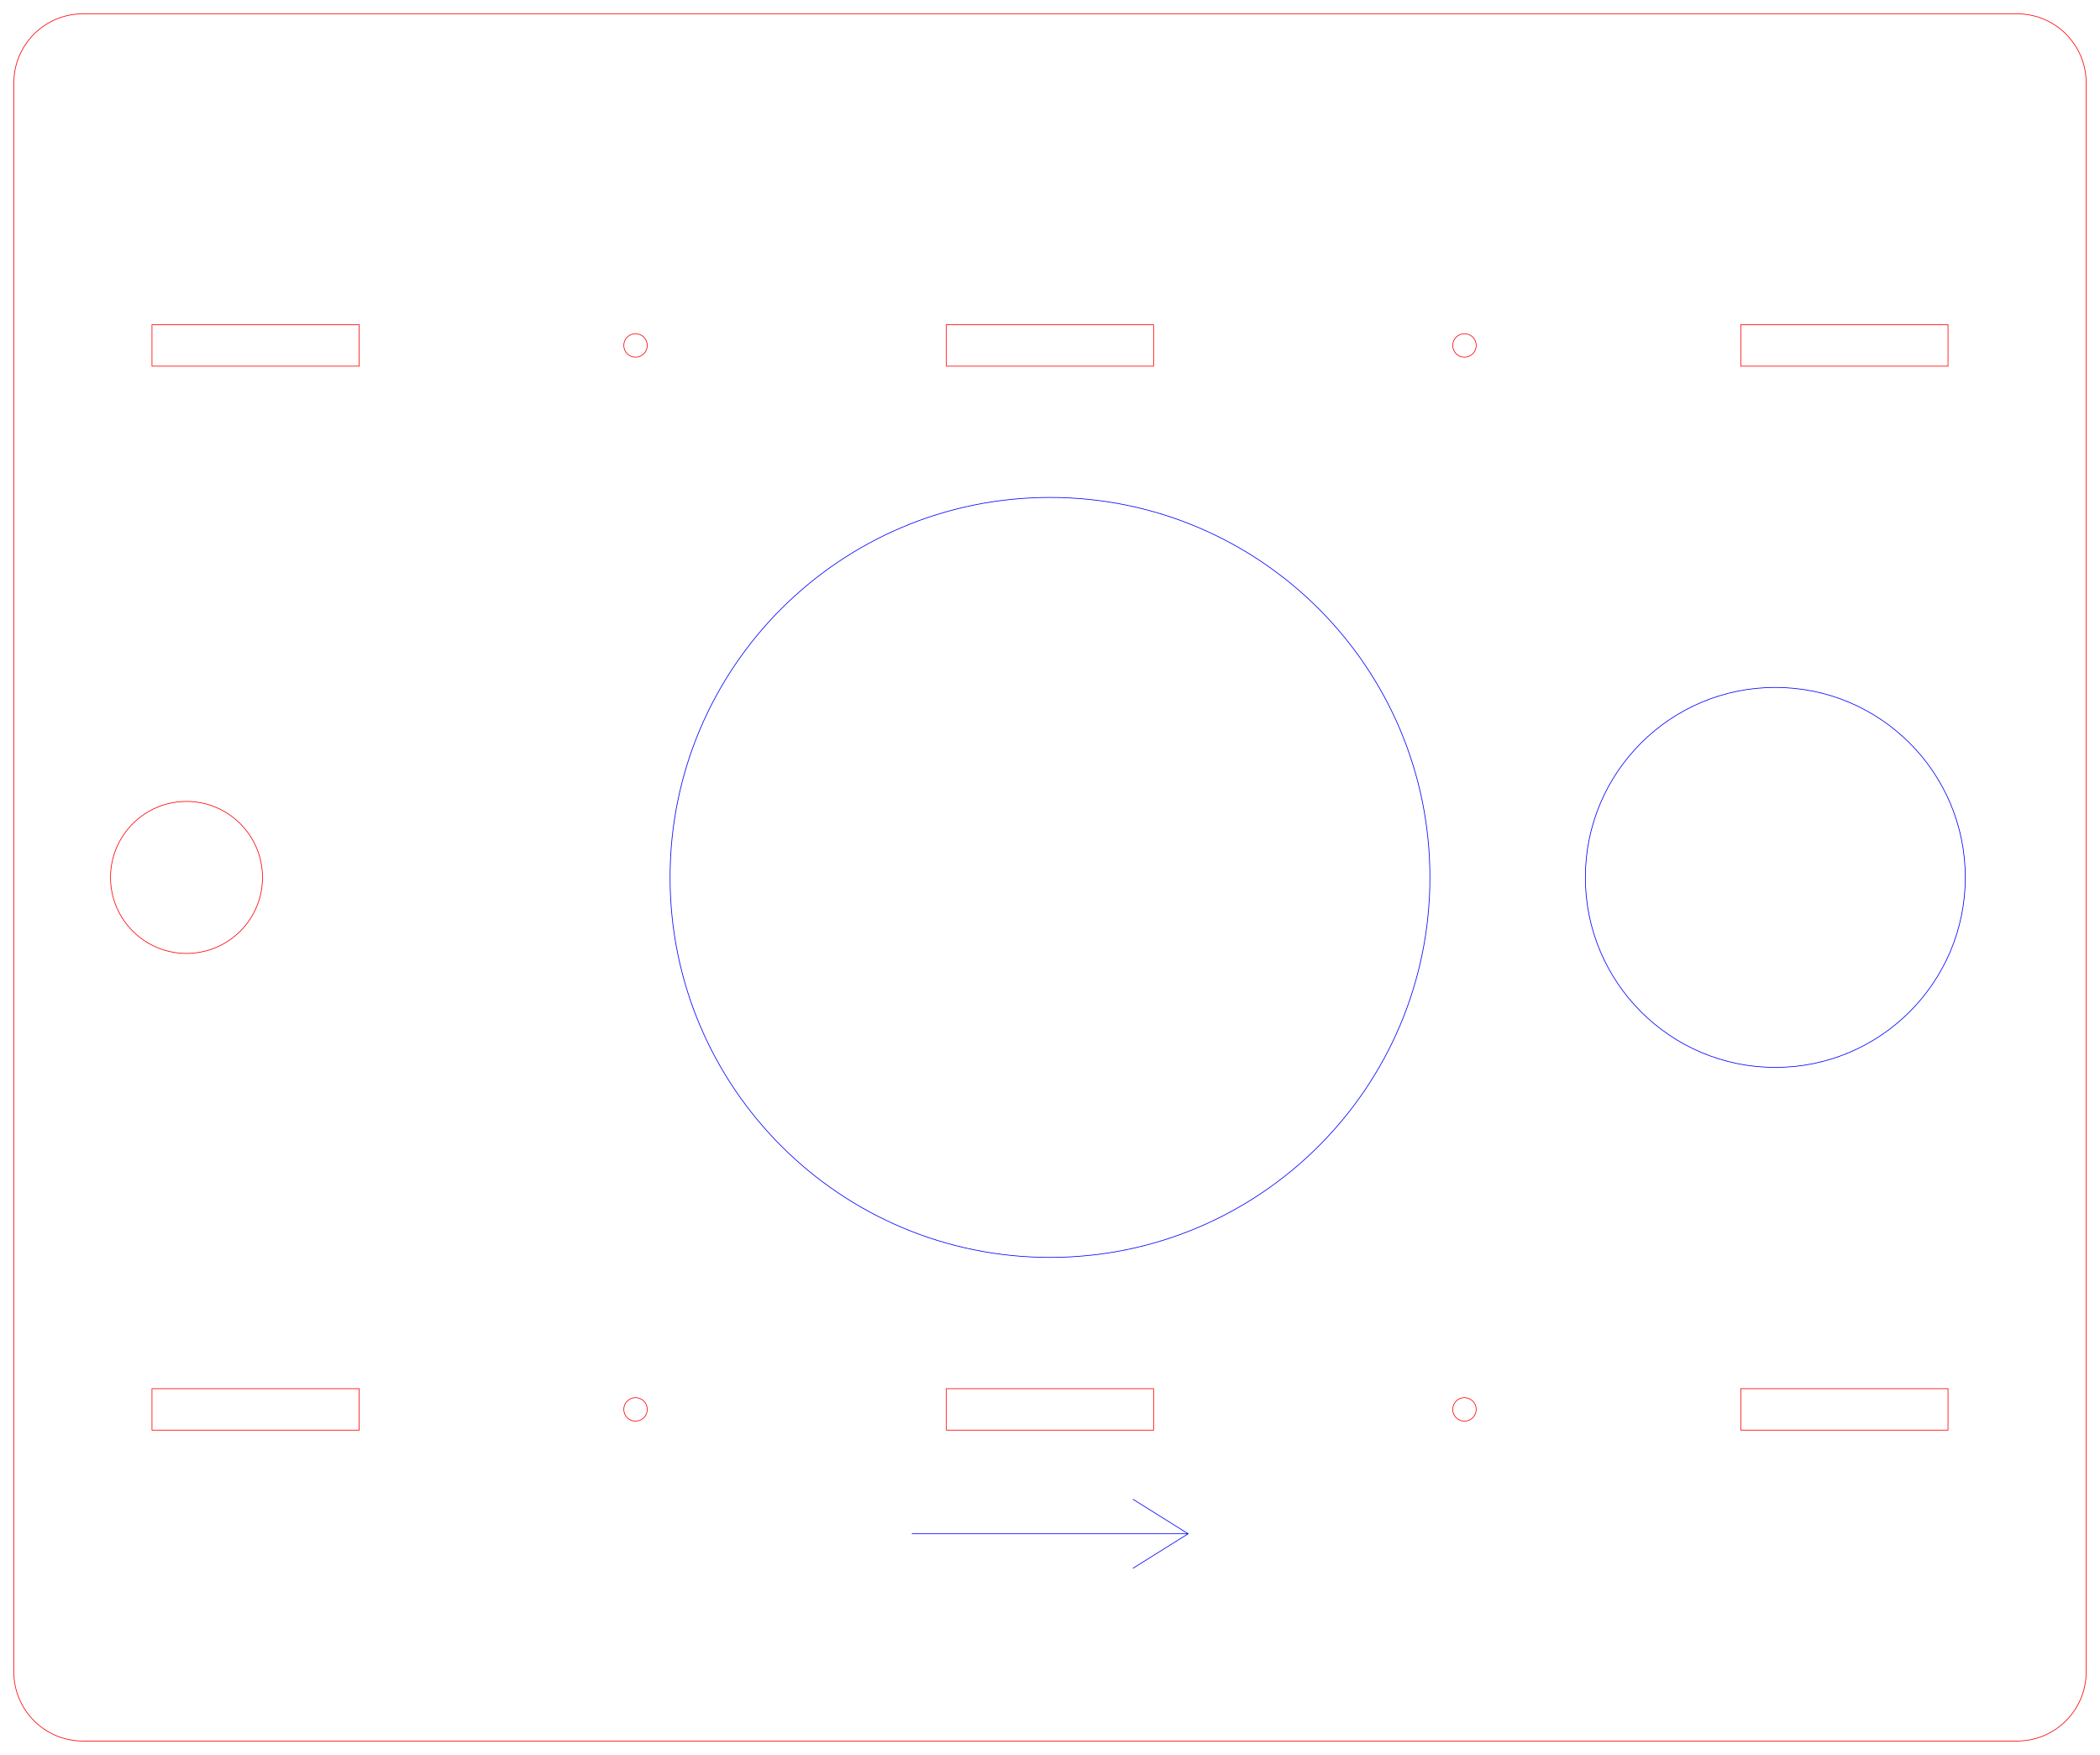
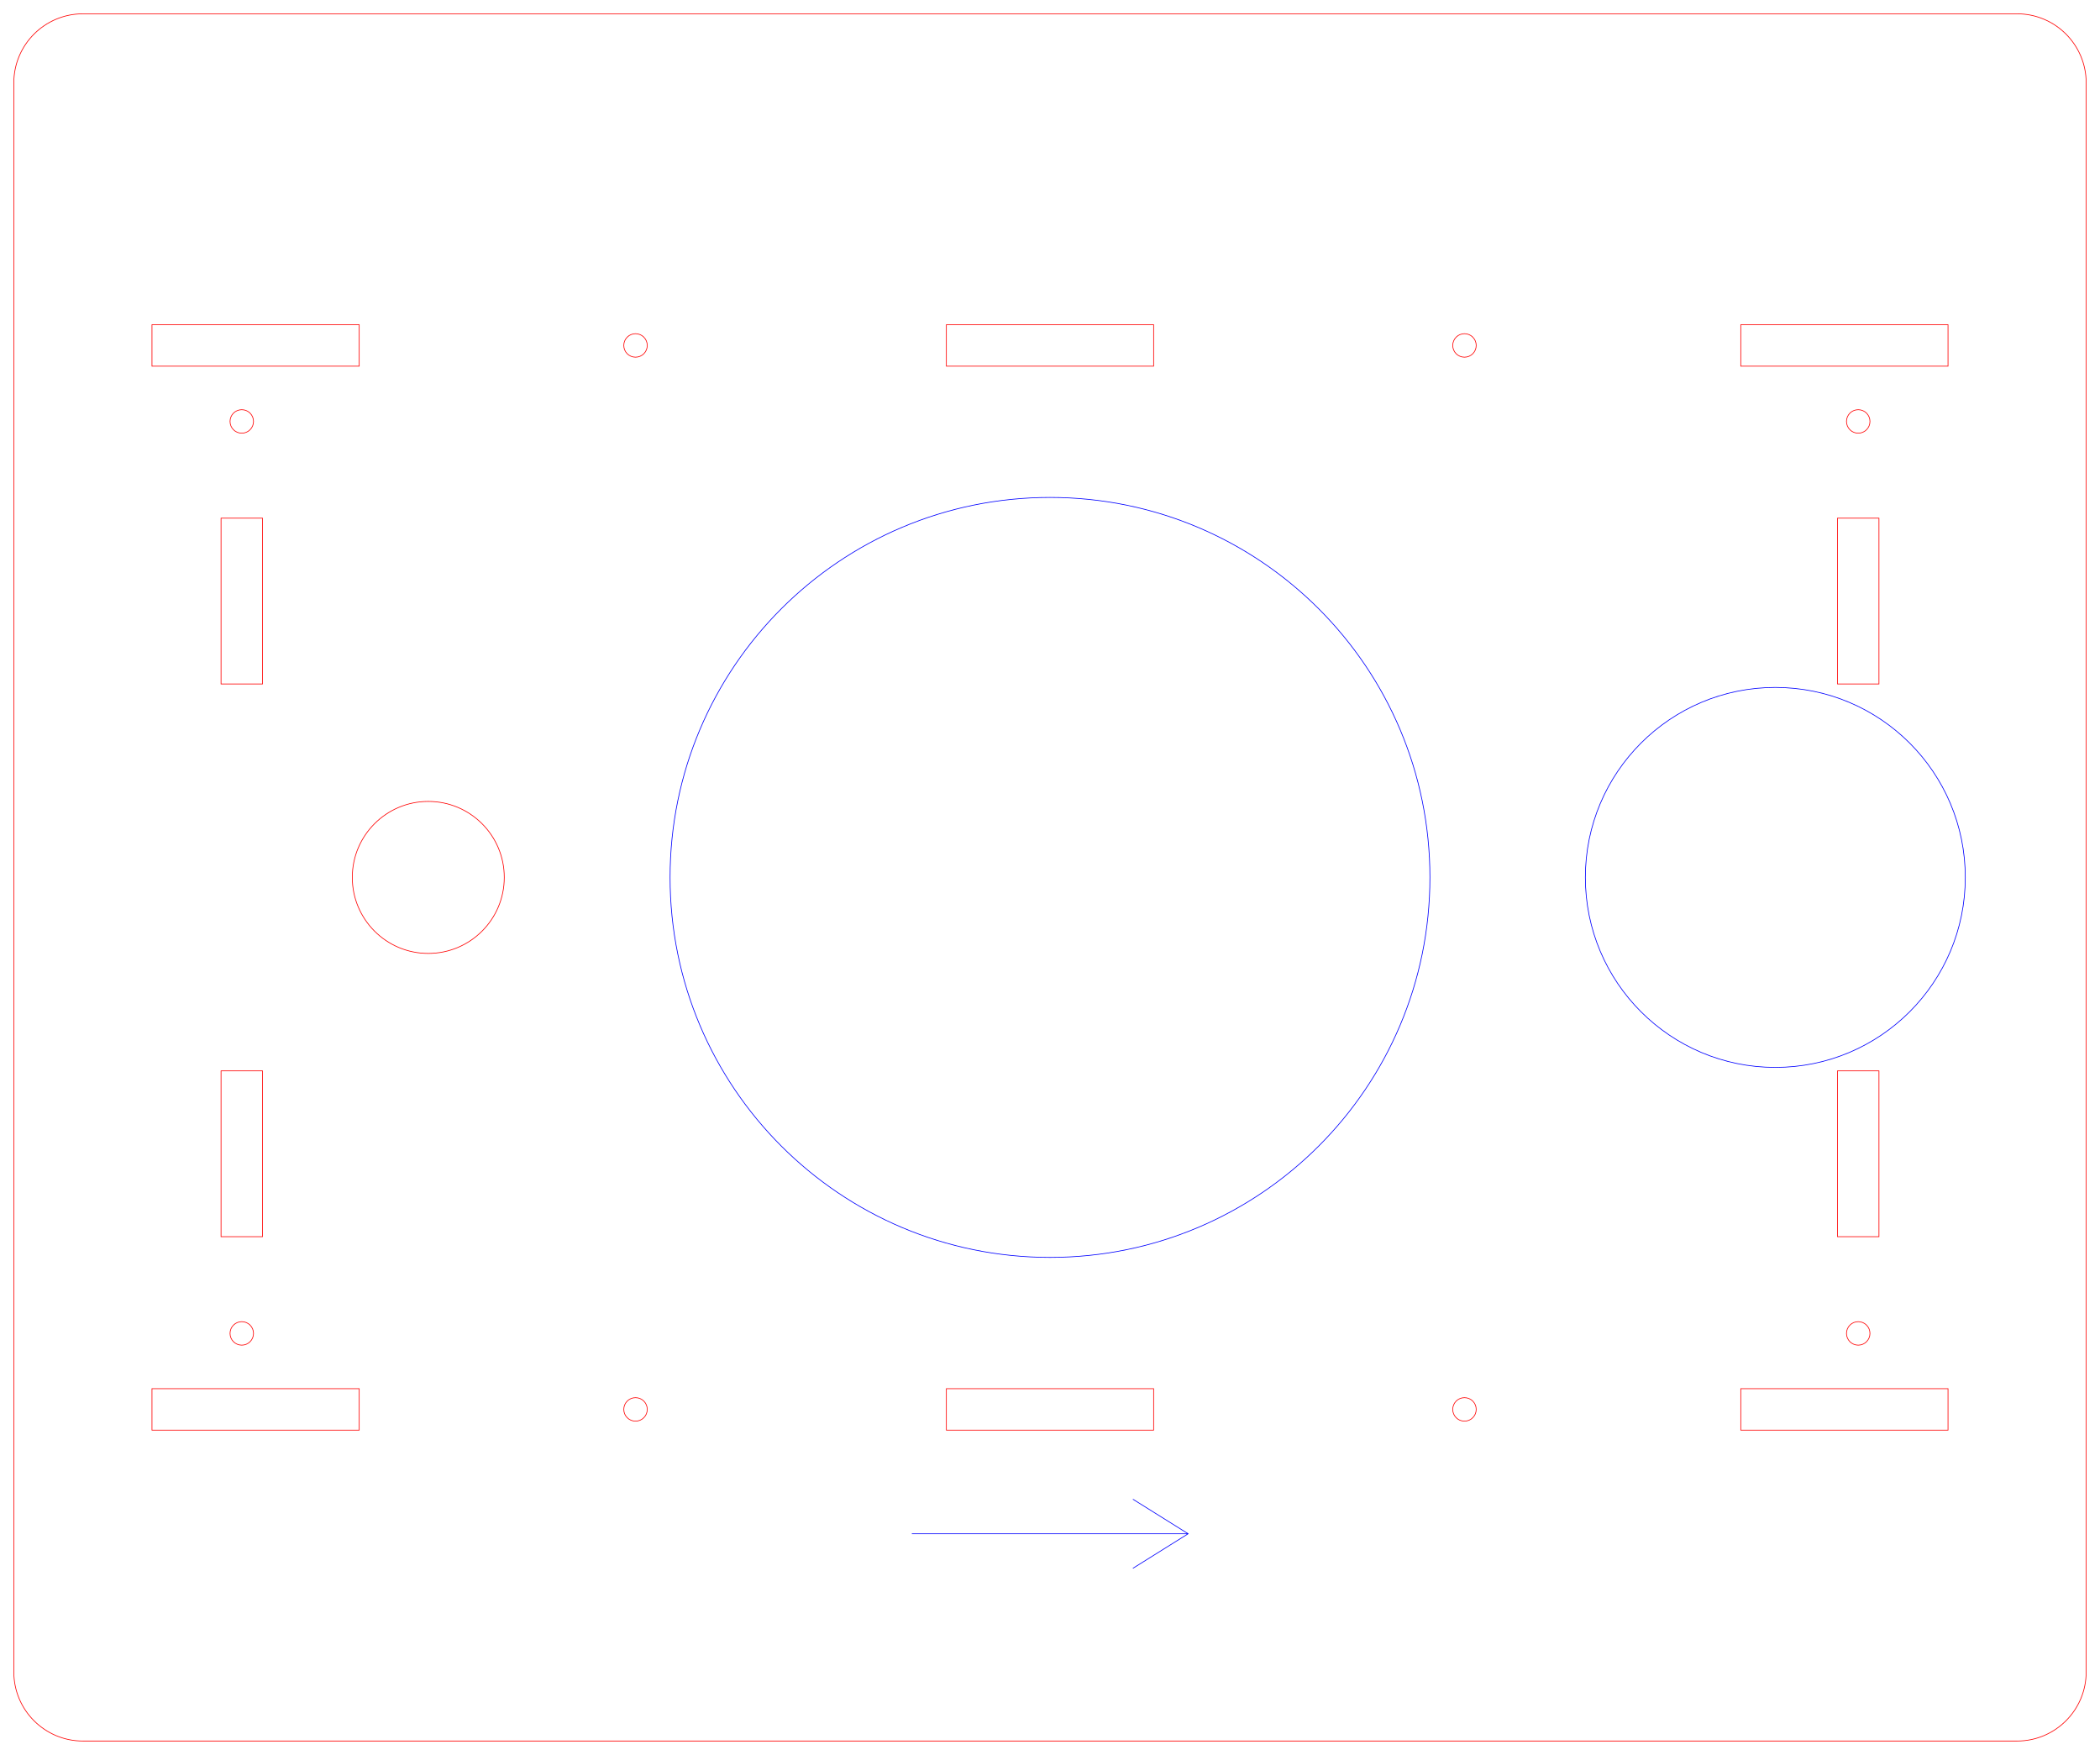
<svg xmlns="http://www.w3.org/2000/svg" width="304mm" height="254mm" viewBox="0 0 304 254">
  <g id="cut" stroke="#FF0000" stroke-width="0.1" fill="none">
    <rect x="2" y="2" width="300" height="250" rx="10" ry="10" />
    <rect x="22" y="201" width="30" height="6" />
    <rect x="137" y="201" width="30" height="6" />
    <rect x="252" y="201" width="30" height="6" />
    <circle cx="92" cy="204" r="1.7" />
    <circle cx="212" cy="204" r="1.7" />
    <rect x="22" y="47" width="30" height="6" />
    <rect x="137" y="47" width="30" height="6" />
    <rect x="252" y="47" width="30" height="6" />
    <circle cx="92" cy="50" r="1.7" />
    <circle cx="212" cy="50" r="1.7" />
-     <circle cx="27" cy="127" r="11" />
+     <rect x="32" y="155" width="6" height="24" />
+     <rect x="32" y="75" width="6" height="24" />
+     <circle cx="35" cy="193" r="1.7" />
+     <circle cx="35" cy="61" r="1.7" />
+     <rect x="266" y="155" width="6" height="24" />
+     <rect x="266" y="75" width="6" height="24" />
+     <circle cx="269" cy="193" r="1.7" />
+     <circle cx="269" cy="61" r="1.7" />
+     <circle cx="62" cy="127" r="11" />
  </g>
  <g id="engrave" stroke="#0000FF" stroke-width="0.1" fill="none">
    <circle cx="152" cy="127" r="55" />
    <circle cx="257" cy="127" r="27.5" />
    <path d="M 132 222 L 172 222 M 164 217 L 172 222 L 164 227" />
  </g>
</svg>
